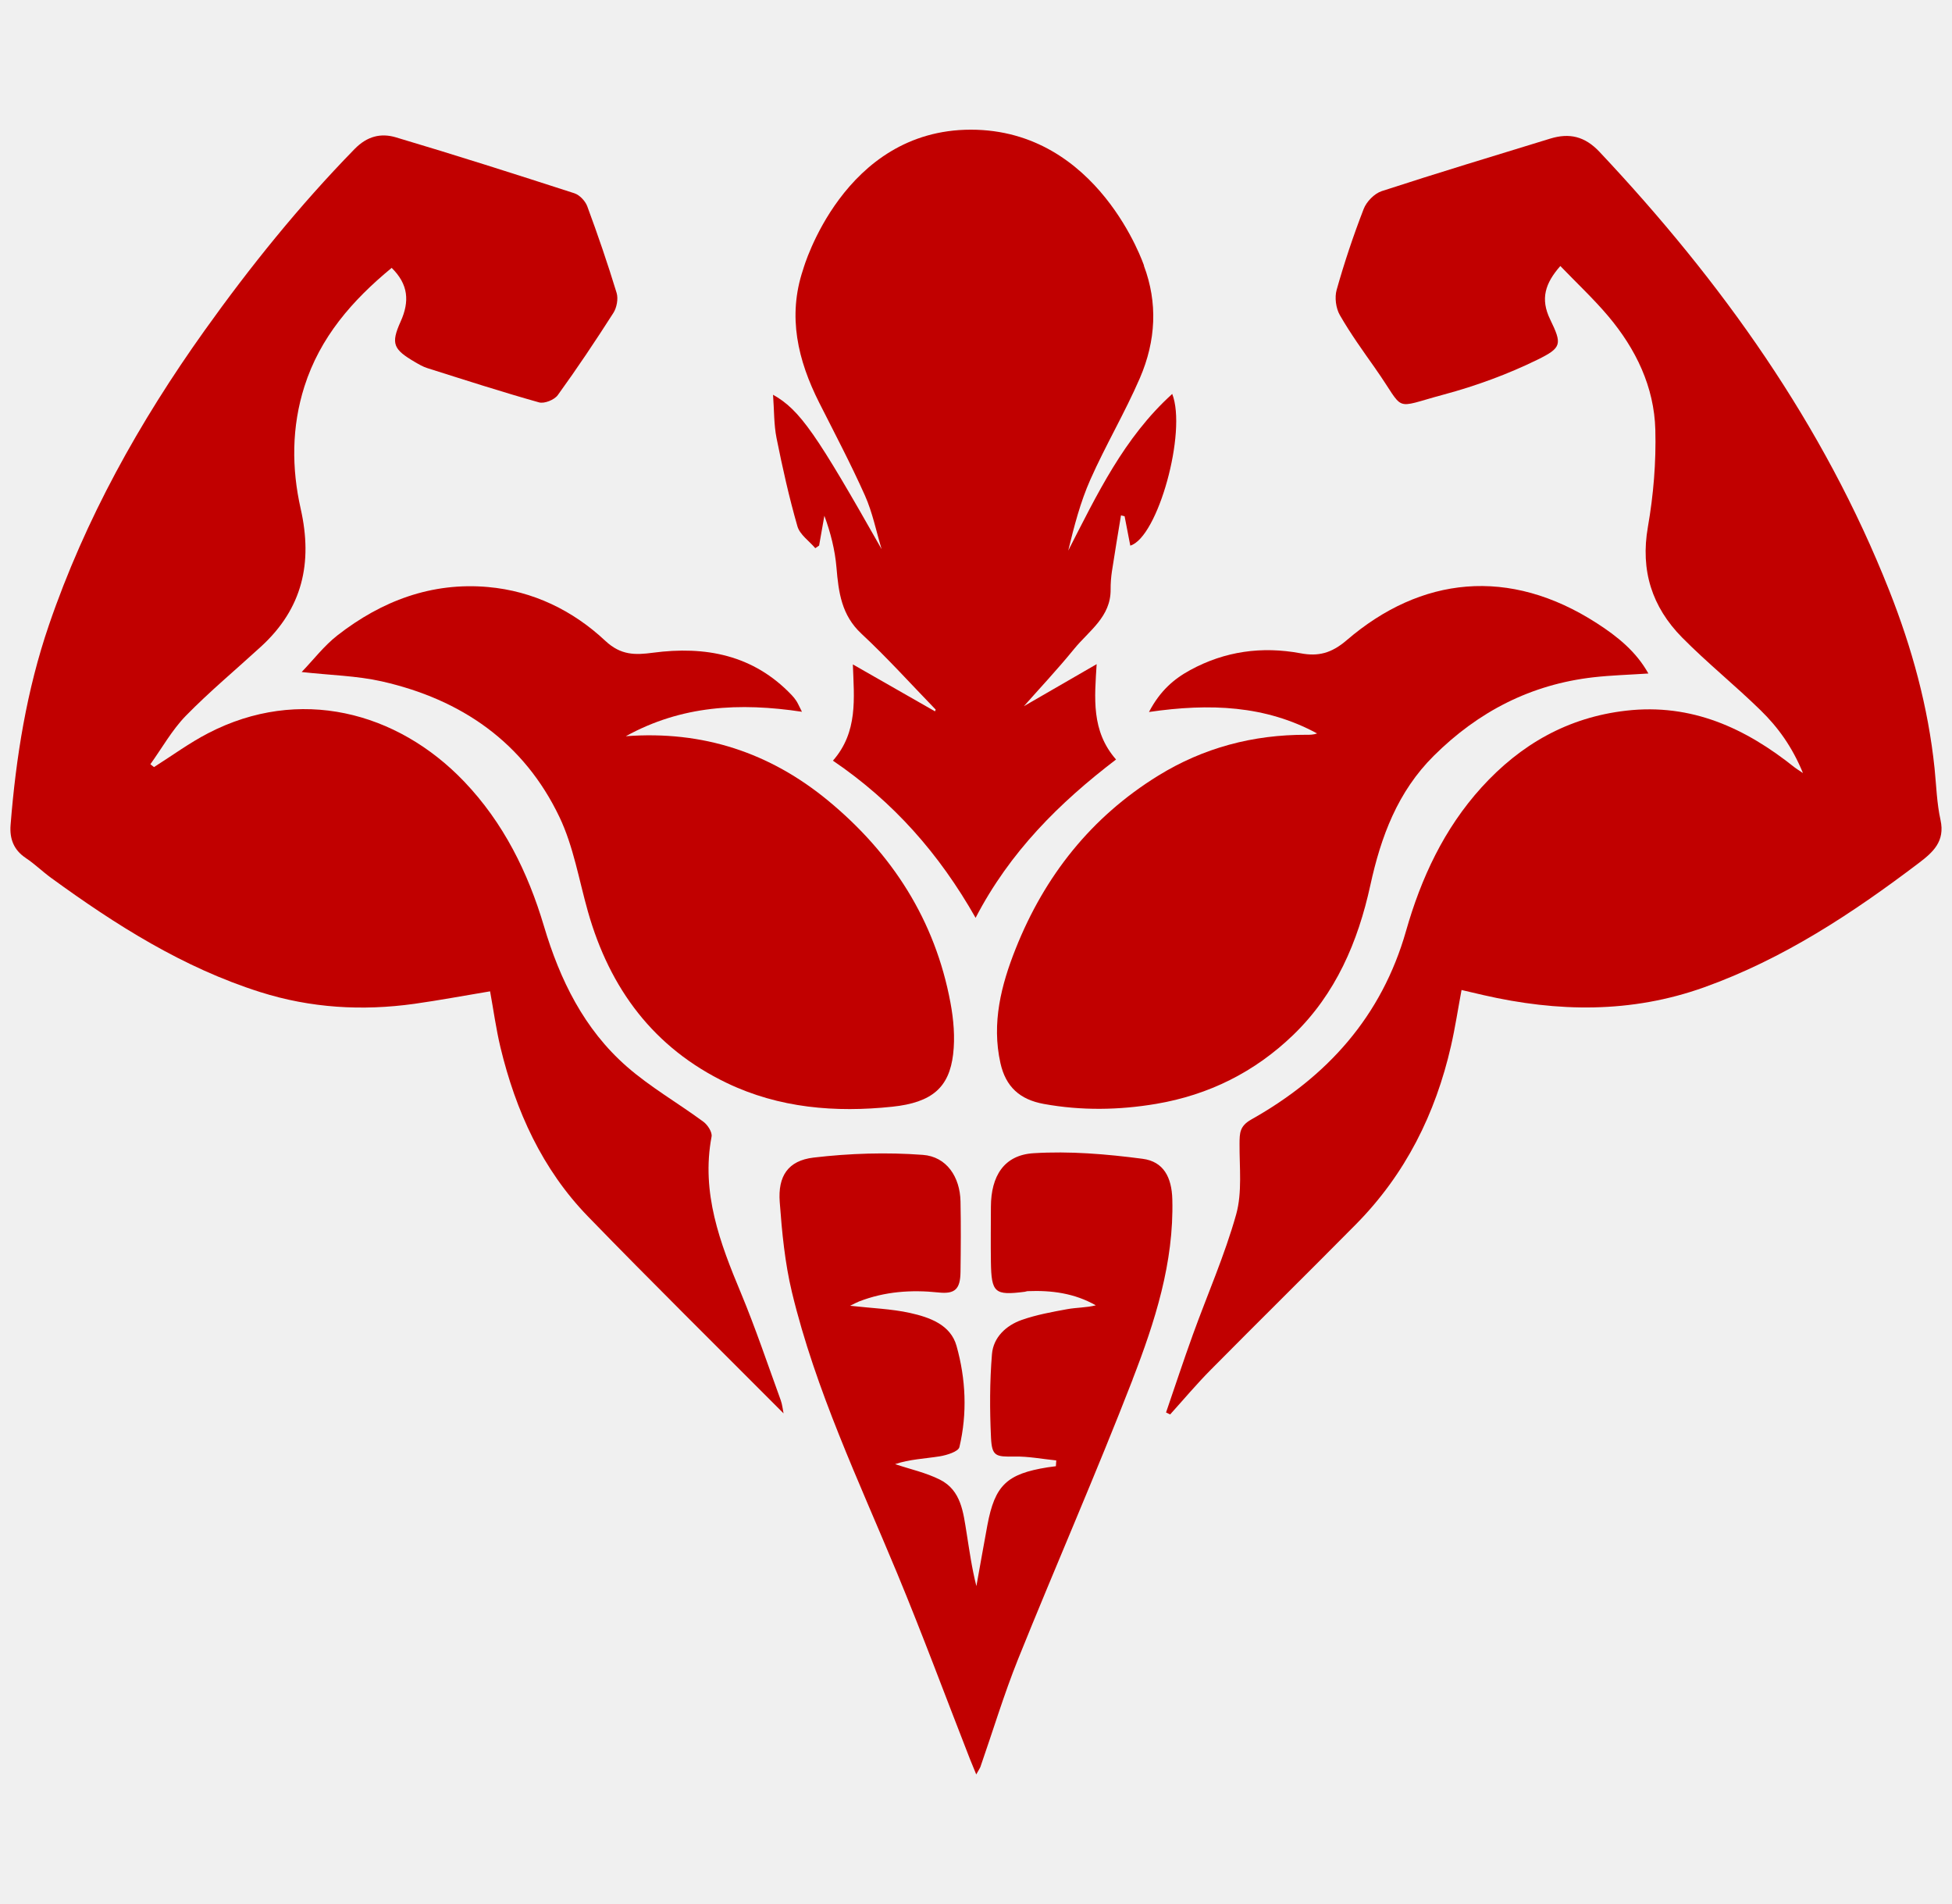
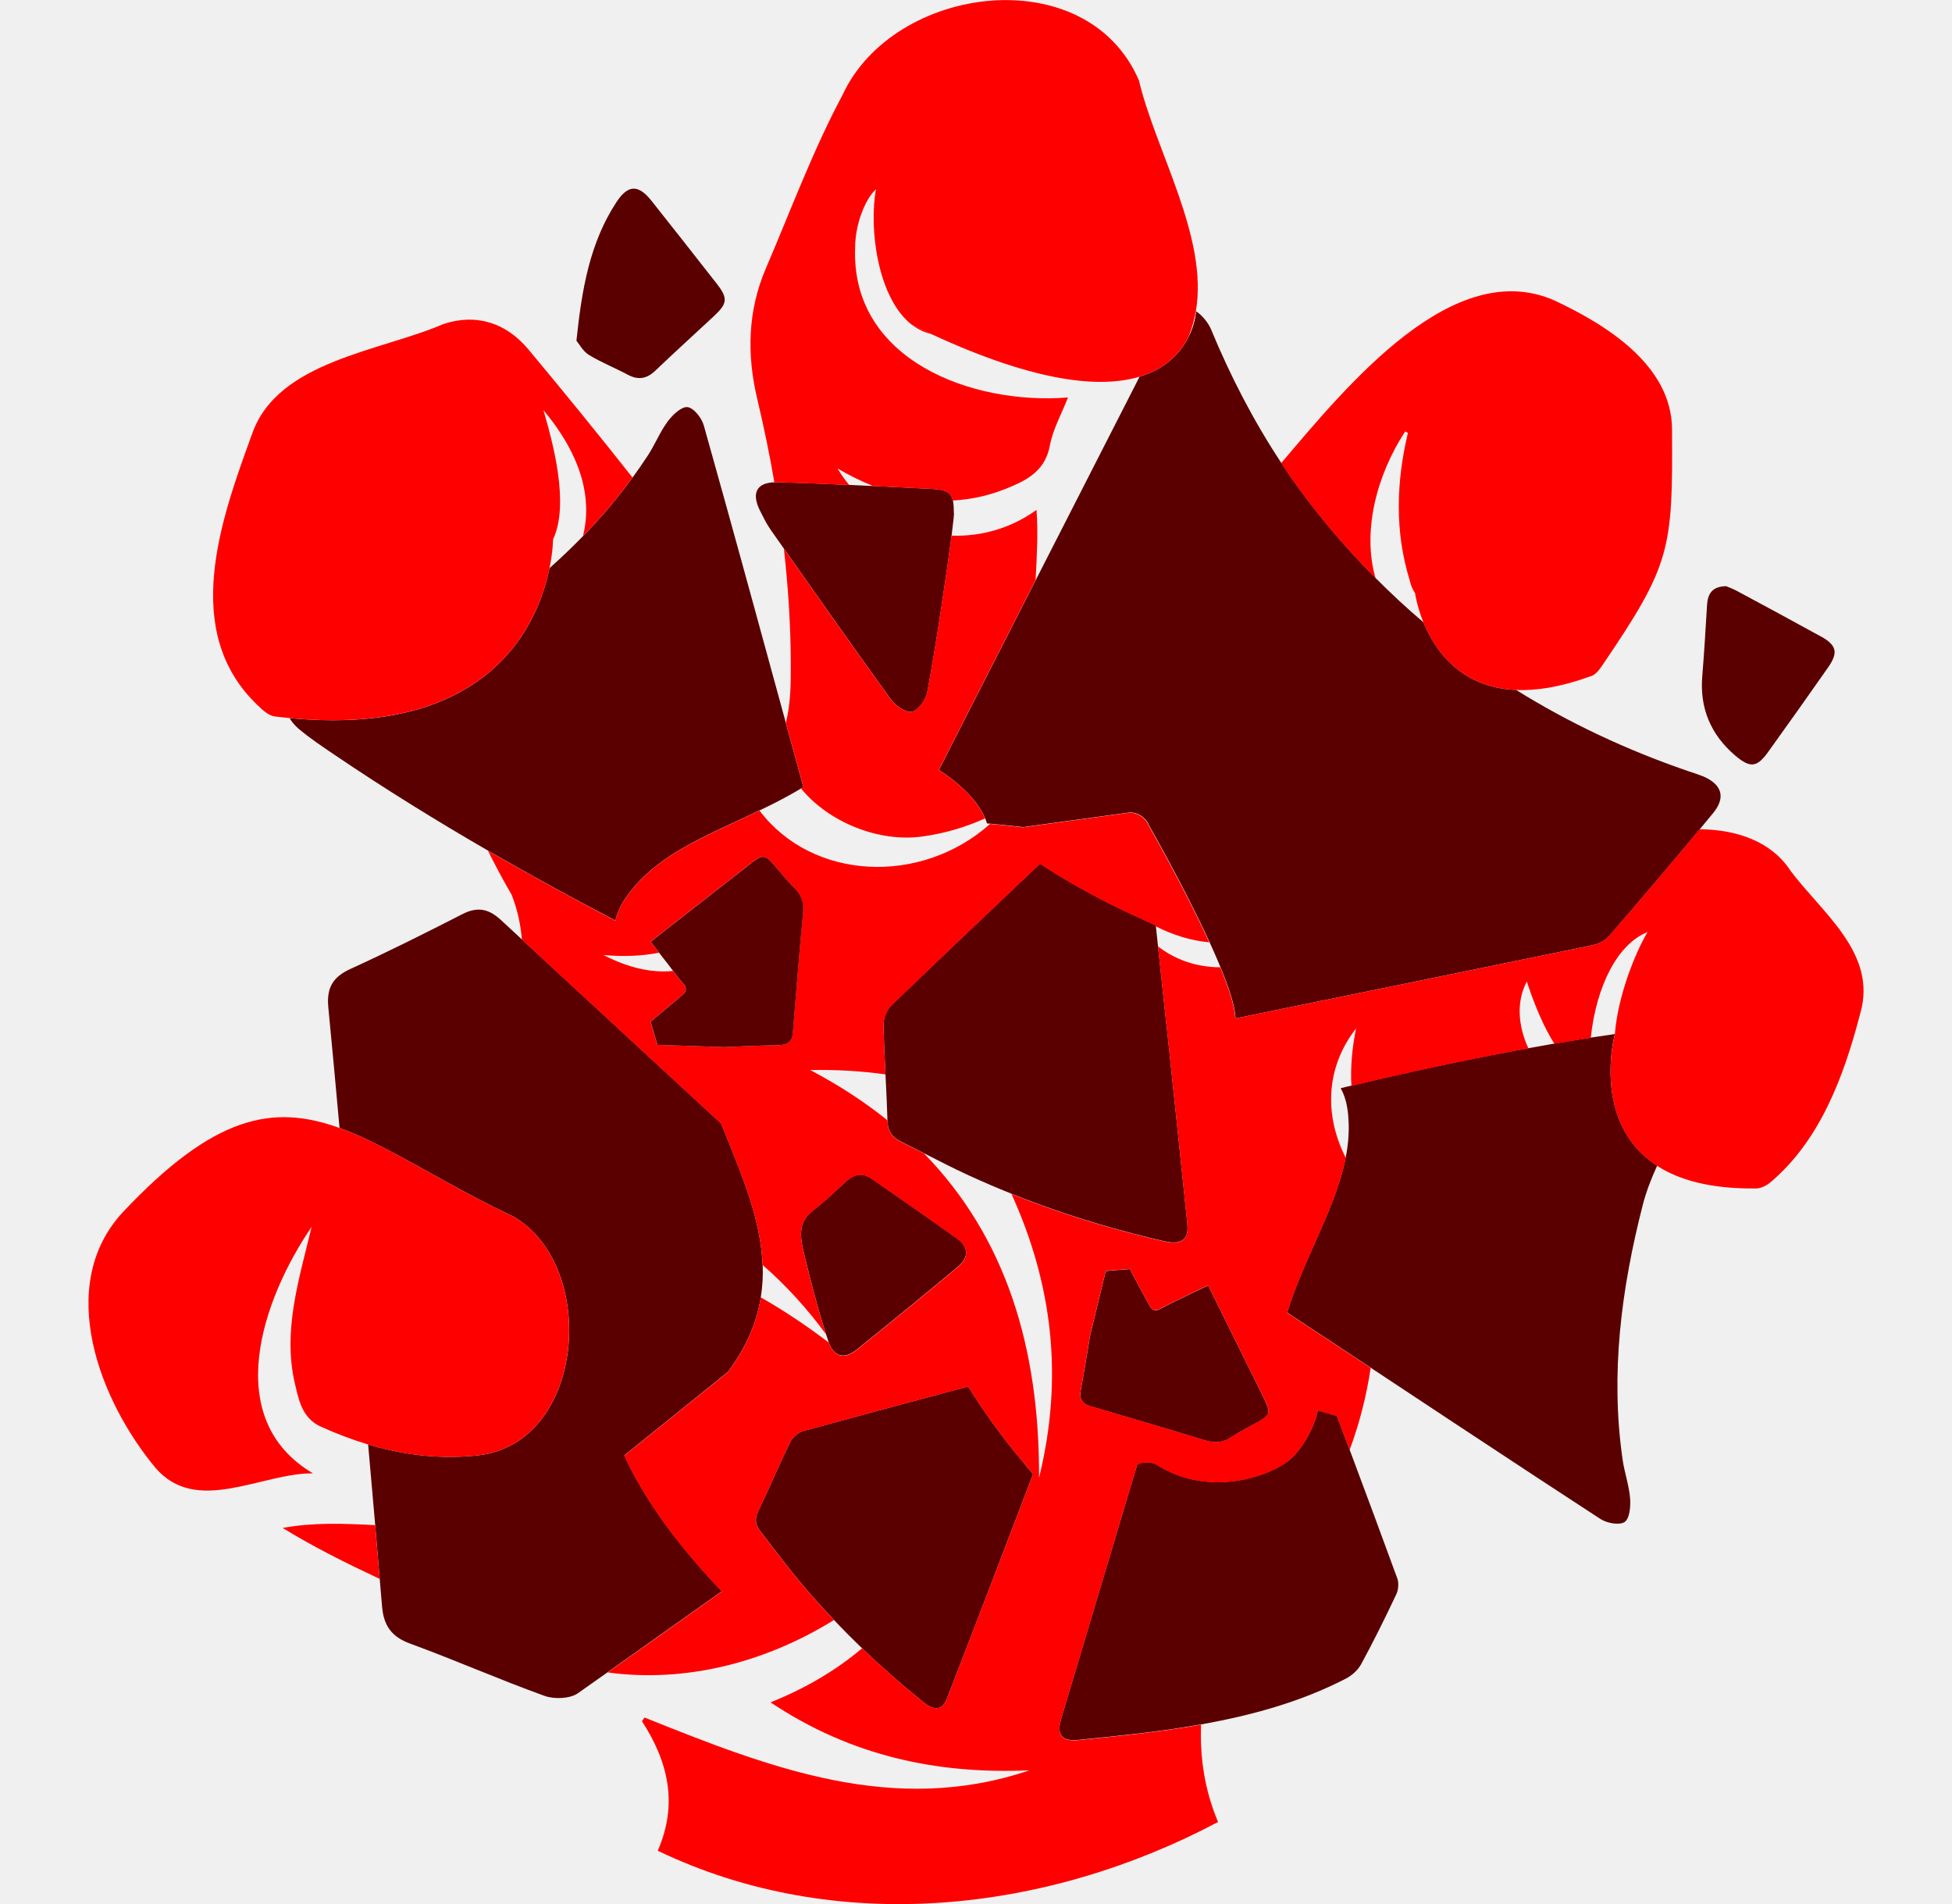
- <svg xmlns="http://www.w3.org/2000/svg" id="Calque_2" data-name="Calque 2" viewBox="0 0 367.35 358.23">
+ <svg xmlns="http://www.w3.org/2000/svg" id="Calque_1" data-name="Calque 1" viewBox="0 0 367.35 358.23">
  <defs>
    <style>
      .cls-1 {
-         fill: #c10000;
+         fill: #fff;
+       }
+ 
+       .cls-2 {
+         fill: none;
+       }
+ 
+       .cls-3 {
+         fill: red;
+       }
+ 
+       .cls-4 {
+         fill: #5a0000;
      }
    </style>
  </defs>
-   <path class="cls-1" d="m4.84,161.43c1.68,1.11,3.13,2.54,4.76,3.73,12.19,8.87,24.84,16.9,39.37,21.5,9.5,3.01,19.19,3.58,29.01,2.21,4.7-.66,9.36-1.54,14.25-2.35.64,3.49,1.12,7.08,1.96,10.58,2.88,11.93,7.84,22.89,16.46,31.78,12.09,12.46,24.46,24.65,36.81,37.05-.16-.77-.24-1.68-.54-2.5-2.45-6.73-4.73-13.53-7.48-20.14-3.95-9.45-7.52-18.87-5.53-29.43.16-.82-.72-2.2-1.52-2.79-4.78-3.53-10-6.51-14.44-10.4-8.03-7.03-12.58-16.3-15.59-26.44-3.01-10.12-7.62-19.44-15-27.17-12.68-13.27-31.11-17.95-48.16-9.12-3.56,1.84-6.82,4.24-10.22,6.39-.23-.18-.45-.36-.68-.54,2.2-3.06,4.07-6.44,6.67-9.11,4.49-4.59,9.46-8.72,14.2-13.07,7.74-7.11,9.72-15.68,7.42-25.87-1.72-7.6-1.73-15.4.7-23.03,2.94-9.23,8.95-16.16,16.42-22.31,3.14,3.09,3.4,6.29,1.69,10.09-1.9,4.21-1.37,5.25,2.71,7.64.74.43,1.5.88,2.31,1.13,6.99,2.21,13.98,4.47,21.03,6.45,1,.28,2.88-.48,3.52-1.37,3.65-5.04,7.11-10.22,10.46-15.46.64-1,.95-2.66.61-3.78-1.67-5.48-3.53-10.91-5.52-16.28-.37-1-1.44-2.14-2.44-2.46-11.16-3.61-22.34-7.18-33.58-10.52-2.8-.83-5.38-.25-7.78,2.21-10.36,10.61-19.63,22.1-28.23,34.15-12.25,17.17-22.45,35.42-29.3,55.46-4.17,12.2-6.19,24.79-7.2,37.58-.2,2.53.57,4.68,2.86,6.19Z" />
-   <path class="cls-1" d="m258.84,69.36c5.81,8.23,2.97,7.53,12.85,4.88,6.04-1.62,12.03-3.81,17.64-6.56,4.63-2.27,4.64-2.94,2.4-7.57-1.89-3.89-.94-6.81,1.91-10.06,3.1,3.22,6.26,6.17,9.02,9.44,5.19,6.16,8.65,13.29,8.86,21.38.16,6.08-.35,12.28-1.4,18.27-1.44,8.22.78,15.06,6.42,20.79,4.72,4.78,9.98,9.01,14.79,13.71,3.25,3.17,5.94,6.85,7.97,11.81-.97-.65-1.29-.84-1.58-1.07-9.26-7.4-19.4-12.07-31.67-10.67-11.01,1.26-19.9,6.36-27.24,14.44-7.05,7.77-11.37,17.06-14.2,26.99-4.59,16.13-14.86,27.47-29.12,35.49-2.22,1.25-2.2,2.58-2.22,4.55-.03,4.45.53,9.13-.63,13.3-2.16,7.7-5.42,15.08-8.15,22.63-1.76,4.86-3.37,9.76-5.05,14.65.26.12.52.25.77.37,2.54-2.81,4.98-5.72,7.65-8.41,9.07-9.17,18.26-18.21,27.33-27.38,9.29-9.4,14.96-20.77,17.88-33.57.79-3.46,1.32-6.98,1.98-10.5,1.66.39,2.87.67,4.07.95,13.99,3.21,27.85,3.46,41.6-1.46,14.91-5.34,27.89-13.92,40.38-23.38,2.68-2.03,4.97-4.08,4.09-8.09-.7-3.16-.79-6.46-1.12-9.71-1.2-11.58-4.27-22.7-8.53-33.47-12.38-31.32-31.58-58.14-54.51-82.52-2.78-2.96-5.69-3.61-9.29-2.51-10.59,3.25-21.19,6.45-31.71,9.88-1.38.45-2.87,1.98-3.4,3.36-1.93,4.98-3.63,10.06-5.08,15.2-.41,1.44-.15,3.47.6,4.77,2,3.49,4.37,6.77,6.69,10.06Z" />
-   <path class="cls-1" d="m216.24,133.96c11.45-1.67,21.9-1.24,31.63,4.04-.7.25-1.36.26-2.03.25-10.01-.03-19.36,2.44-27.87,7.69-12.61,7.78-21.36,18.85-26.81,32.51-2.75,6.89-4.57,14.02-2.89,21.56.99,4.45,3.63,6.88,8.18,7.7,7.06,1.28,14.11,1.17,21.15-.02,9.9-1.68,18.54-5.99,25.76-12.95,8.02-7.73,12.2-17.53,14.53-28.2,1.99-9.12,5.13-17.58,11.95-24.35,8.38-8.32,18.28-13.42,30.04-14.76,3.36-.38,6.75-.47,10.33-.71-2.29-4.12-5.81-6.96-9.68-9.45-16.52-10.67-33.14-8.8-47.11,3.2-2.86,2.45-5.34,3.07-8.64,2.45-7.3-1.36-14.27-.4-20.8,3.16-3.04,1.66-5.64,3.86-7.74,7.86Z" />
-   <path class="cls-1" d="m91.85,110.45c-10.62-.95-20.04,2.62-28.33,9.08-2.53,1.97-4.53,4.61-6.75,6.91,5.45.61,10.37.7,15.07,1.76,14.99,3.38,26.76,11.5,33.46,25.56,2.63,5.52,3.66,11.82,5.35,17.78,4.11,14.49,12.38,25.64,26.14,32.23,9.87,4.73,20.45,5.59,31.13,4.46,7.54-.79,10.71-3.67,11.45-9.86.38-3.17.09-6.53-.5-9.7-2.89-15.54-10.98-28.09-23.04-38.04-10.89-8.97-23.48-13.21-38.06-12.11,10.49-5.78,21.38-6.37,33.15-4.6-.62-1.23-.8-1.66-1.06-2.05-.26-.4-.57-.78-.9-1.12-7.2-7.55-16.22-9.24-26.07-7.94-3.37.45-6.05.5-8.98-2.24-6.12-5.73-13.62-9.37-22.07-10.12Z" />
-   <path class="cls-1" d="m213.14,259.55c4.2-10.84,7.8-21.98,7.48-33.9-.11-4.12-1.63-7.1-5.58-7.62-6.79-.89-13.74-1.48-20.56-1.05-5.54.35-7.98,4.3-8,10.08-.01,3.46-.05,6.92,0,10.38.09,5.81.71,6.33,6.37,5.61.19-.02.37-.12.56-.12,4.47-.18,8.79.38,12.81,2.67-1.8.45-3.62.4-5.37.72-2.89.53-5.82,1.06-8.58,2.03-2.95,1.04-5.33,3.28-5.59,6.43-.43,5.22-.43,10.5-.18,15.74.17,3.49.9,3.59,4.41,3.53,2.62-.05,5.25.47,7.87.73-.02.36-.05.73-.07,1.09-.52.07-1.04.13-1.56.21-7.69,1.23-9.93,3.37-11.34,10.92-.71,3.8-1.37,7.62-2.06,11.43-.86-3.36-1.31-6.67-1.84-9.97-.63-3.88-1.01-8.06-5.04-10.07-2.63-1.32-5.6-1.96-8.42-2.91,2.7-.92,5.58-1.02,8.4-1.47,1.34-.22,3.5-.89,3.7-1.73,1.51-6.35,1.21-12.83-.54-19.05-1.12-4-5.08-5.38-8.76-6.2-3.49-.77-7.13-.88-11.27-1.35.89-.43,1.28-.65,1.69-.81,4.83-1.87,9.81-2.23,14.94-1.69,3.14.34,4.11-.65,4.15-3.87.06-4.43.09-8.85,0-13.28-.1-4.56-2.59-8.41-7.1-8.74-6.81-.51-13.76-.29-20.55.51-4.82.57-6.74,3.5-6.37,8.38.42,5.69.97,11.45,2.3,16.97,4.44,18.4,12.57,35.46,19.79,52.85,4.8,11.57,9.15,23.32,13.71,34.98.33.83.68,1.66,1.18,2.88.45-.82.68-1.12.8-1.46,2.35-6.75,4.42-13.62,7.08-20.25,7.08-17.57,14.7-34.93,21.55-52.59Z" />
-   <path class="cls-1" d="m220.58,74.14c-9.07,8.21-14.13,18.9-19.55,29.46,1.11-4.57,2.28-9.12,4.16-13.35,2.87-6.47,6.51-12.61,9.32-19.1,3.05-7.06,3.38-14.19.76-21.16h.03s-8.56-25.59-32.59-25.59-31.52,26.14-31.52,26.14c-.04.08-.06.16-.08.25-2.92,8.75-.97,16.97,3.04,24.94,2.93,5.8,5.97,11.56,8.62,17.49,1.43,3.2,2.12,6.72,3.14,10.1-12.24-21.6-15.32-26.18-20.43-29.05.22,2.94.15,5.61.66,8.16,1.12,5.58,2.36,11.14,3.93,16.6.45,1.56,2.2,2.75,3.36,4.11.24-.16.48-.32.72-.49.33-1.87.66-3.74.99-5.61,1.16,3.14,2,6.43,2.28,9.76.39,4.64.94,8.94,4.69,12.43,4.87,4.53,9.34,9.5,13.98,14.28l-.13.33c-5.09-2.91-10.18-5.82-15.46-8.83.23,6.39.99,12.71-3.75,18.11,11.38,7.73,19.99,17.49,26.85,29.57,6.46-12.43,15.73-21.62,26.43-29.79-4.72-5.38-4.03-11.64-3.65-17.94-4.99,2.88-9.84,5.69-13.69,7.91,2.76-3.13,6.25-6.84,9.46-10.78,2.77-3.4,6.91-6.02,6.86-11.18-.01-1.15.08-2.31.25-3.44.53-3.51,1.13-7,1.7-10.5.23.05.45.11.68.16.35,1.84.71,3.68,1.07,5.53,5.19-1.55,10.69-21.42,7.89-28.55Z" />
+   <path class="cls-2" d="m266.3,111.57c-.46-.67-.81-1.46-1.01-2.41-2.83-9.16-2.53-18.49-.33-27.73-.17-.09-.35-.17-.52-.26-5.53,8.48-8.05,18.99-5.59,27.55,2.91,2.93,5.92,5.71,9.02,8.35-1.26-3.08-1.57-5.51-1.57-5.51Z" />
+   <path class="cls-2" d="m227.57,177.26c-3.45-.33-6.79-1.35-10.05-3.01l.38,3.54.03.26c3,2.3,6.57,3.72,10.9,3.92.28.01.54.01.81.01-.4-.98-.83-1.98-1.29-3.01-.25-.56-.51-1.14-.77-1.71Z" />
+   <path class="cls-2" d="m143.17,244.05c4.41,2.51,8.66,5.37,12.8,8.5,0-.02-.02-.04-.02-.06-.16-.46-.33-.97-.5-1.49-3.47-4.75-7.48-9.16-11.93-13.05.08,2.02-.02,4.05-.35,6.1Z" />
+   <path class="cls-2" d="m303.9,194.56c.55-7.08,3.7-15.09,6.15-19.23-5.59,2.21-9.64,10.07-10.68,19.91,1.51-.23,3.02-.45,4.53-.67,0,0,0,0,0,0Z" />
+   <path class="cls-2" d="m253.8,210.94c-.04-.83-.12-1.67-.25-2.51-.23-1.39-.65-2.61-1.23-3.69.67-.16,1.35-.32,2.02-.48-.21-3.35.1-6.96.86-10.79-5.62,7.16-6.05,16.11-2.03,24.12.03.06.07.12.1.18.44-2.27.66-4.54.54-6.83Z" />
+   <path class="cls-2" d="m287.33,184.63c-1.92,3.68-1.73,8.13.3,12.6,1.63-.29,3.26-.59,4.9-.87-1.83-2.86-3.57-6.78-5.2-11.73Z" />
+   <path class="cls-2" d="m175.29,62.85c-1.37-.3-2.58-.91-3.67-1.75-.01,0-.03-.01-.04-.02h0c-6.43-5-8.1-18.21-6.72-25.51-2.1,1.93-3.92,6.73-3.93,10.93-.87,21.25,22.08,29.73,40.06,28.26-1.24,3.16-2.84,6-3.41,9.03-.8,4.31-3.66,6.2-7.17,7.69-3.73,1.64-7.43,2.48-11.09,2.67.14.6.18,1.35.18,2.31.08.01-.09,1.67-.43,4.31,5.5.2,11.13-1.33,16-4.84.31,4.18.08,8.66-.17,13.19,6.51-12.76,13.03-25.52,19.54-38.27-7.16,2.15-19.13,1.26-39.14-8.01Z" />
+   <path class="cls-2" d="m124.03,179.26c-3.23.64-6.72.77-10.45.44,4.31,2.2,8.69,3.42,13.09,3-.82-1.07-1.57-2.08-2.04-2.64l-.6-.79Z" />
+   <path class="cls-2" d="m157.62,88.14c.65,1.1,1.39,2.14,2.18,3.1,1.5.07,3.01.13,4.51.2-2.26-.91-4.49-2.02-6.69-3.3Z" />
+   <path class="cls-2" d="m109.73,100.86c1.71-6.95-.13-14.91-7.46-23.7,1.74,5.99,4.97,17.65,1.82,24.34h0s0,2.16-.66,5.38c2.17-1.93,4.28-3.94,6.3-6.02Z" />
+   <path class="cls-2" d="m173.92,217.01c15.32,15.72,21.73,36.39,21.63,61.01,4.65-18.86,2.54-36.41-5.19-53.41-2.69-1.08-5.35-2.22-8-3.43-2.85-1.31-5.65-2.74-8.44-4.17Z" />
+   <path class="cls-2" d="m152.49,201.3c5.4,2.85,10.23,6,14.53,9.45-.08-2.88-.23-5.76-.37-8.64-4.51-.63-9.22-.91-14.16-.82Z" />
+   <path class="cls-2" d="m185.38,153.99c-3.85,1.71-7.75,2.86-11.9,3.41-7.99,1.1-17.45-2.59-22.74-9.05-1.77,1.07-3.6,2.06-5.47,2.99-.77.39-1.55.76-2.33,1.13,9.92,13.15,30.35,14.15,43.39,2.52-.2-.02-.41-.04-.62-.05-.1-.32-.21-.63-.34-.94Z" />
+   <path class="cls-4" d="m262.95,296.96c-2.95-8.08-5.94-16.14-8.96-24.2-.64-1.71-1.27-3.42-1.92-5.13-.04-.1-.08-.2-.11-.3-.12-.31-.23-.63-.35-.94l-3.61-1.03c-.19.87-.44,1.66-.71,2.37-.15.4-.31.77-.47,1.12-1.1,2.35-2.76,4.86-4.67,6.22-4.21,3-13.68,5.85-22.28,1.71-.44-.21-.88-.44-1.32-.69-.13-.08-.26-.15-.4-.23-.22-.13-.63-.5-1.47-.66-.9-.16-1.81-.05-2.64.28-.33,1.1-.66,2.19-.99,3.29-.06.22-.13.44-.2.65-4.1,13.72-8.2,27.43-12.31,41.15-.18.59-.35,1.18-.53,1.77-.11.37-.22.74-.33,1.11-.88,2.93.11,4.24,3.3,3.91,6.47-.66,12.95-1.29,19.38-2.3,1.23-.19,2.45-.4,3.67-.61,9.43-1.68,18.65-4.18,27.26-8.62,1.14-.59,2.29-1.63,2.89-2.75,2.34-4.31,4.51-8.7,6.6-13.13.4-.86.49-2.14.17-3.02Z" />
+   <path class="cls-4" d="m179.5,96.47c0-.96-.04-1.72-.18-2.31-.38-1.67-1.49-2.07-4.28-2.19-3.46-.15-6.91-.37-10.37-.51-.12,0-.24-.01-.36-.02-1.5-.06-3.01-.13-4.51-.2-4.48-.2-8.96-.39-13.44-.5-.22,0-.42,0-.62,0-3.43.12-4.37,2.11-2.66,5.46.6,1.18,1.18,2.38,1.94,3.46.84,1.19,1.68,2.39,2.52,3.58,6.65,9.46,13.3,18.92,20.07,28.29.88,1.22,2.86,2.63,4.01,2.39,1.2-.25,2.62-2.27,2.89-3.71,1.54-8.15,3.65-22.33,4.57-29.43.34-2.63.51-4.29.43-4.31Z" />
+   <path class="cls-4" d="m180.12,233.03c-5.28-3.8-10.65-7.47-15.97-11.2-1.79-1.25-3.38-.99-4.94.45-1.94,1.79-3.86,3.63-5.94,5.24-2.24,1.74-2.89,3.49-2.33,6.62.13.89,2.49,10.68,4.5,16.86.17.52.34,1.03.5,1.49,0,.02.02.04.02.06,1,2.76,2.96,3.22,5.21,1.42,6.42-5.15,12.79-10.36,19.1-15.64,2.1-1.75,2.04-3.74-.16-5.31Z" />
+   <path class="cls-4" d="m134.69,53.13c-4.01-5.12-8.03-10.24-12.07-15.33-2.49-3.14-4.43-3.08-6.61.23-5,7.63-6.51,16.31-7.53,26.07.51.61,1.21,1.98,2.34,2.67,2.33,1.43,4.91,2.44,7.32,3.73,2,1.07,3.6.77,5.22-.79,3.6-3.44,7.29-6.78,10.94-10.18,2.68-2.5,2.74-3.41.4-6.41Z" />
+   <path class="cls-4" d="m342.61,119.72c-5.25-2.9-10.54-5.74-15.82-8.58-.7-.38-1.47-.64-1.95-.85-2.65.05-3.46,1.45-3.59,3.56-.27,4.47-.53,8.94-.9,13.4q-.73,8.96,6.16,14.87c2.83,2.41,4.1,2.33,6.21-.6,3.81-5.29,7.57-10.6,11.31-15.94,1.96-2.8,1.63-4.19-1.41-5.87Z" />
+   <path class="cls-4" d="m320.27,145.99c-.88-.36-1.8-.64-2.71-.95-11.52-3.96-22.27-9.02-32.23-15.22-5.34-.23-9.2-2.16-11.99-4.69-1.13-1.03-2.09-2.15-2.89-3.29-1.13-1.61-1.96-3.26-2.57-4.75-3.11-2.64-6.11-5.42-9.02-8.35-3.7-3.72-7.24-7.67-10.61-11.87-2.53-3.15-4.9-6.4-7.1-9.74-5.23-7.91-9.59-16.33-13.25-25.18-.49-1.19-1.7-2.68-2.82-3.39,0,0-.1,2.22-1.41,4.85-.69,1.38-1.72,2.88-3.23,4.22-1.48,1.31-3.42,2.47-5.98,3.24-6.51,12.76-13.03,25.52-19.54,38.27-4.92,9.65-9.85,19.29-14.77,28.94h0s0,0,0,0c-.86,1.68-1.72,3.36-2.57,5.04-.24.47-.48.95-.73,1.42-.07.1-.13.22-.17.33,0,0,6.57,3.92,8.73,9.12.13.31.24.63.34.94.21.02.41.04.62.05,3.31.3,6.14.64,6.14.64l7.2-.99,12.62-1.73c1.6-.22,3.34.87,3.95,2.48,0,0,6.56,11.46,11.34,21.87.26.57.52,1.14.77,1.71.46,1.03.89,2.03,1.29,3.01.26.63.51,1.26.75,1.87,1.24,3.21,2.04,5.98,2.08,7.77,2.9-.59,5.8-1.19,8.7-1.78.38-.08.77-.16,1.15-.24,19.12-3.91,38.24-7.81,57.35-11.76,1.13-.23,2.4-.87,3.14-1.73,5.74-6.66,11.45-13.33,17.05-20.1.83-1.01,1.67-2.01,2.5-3.02,2.49-3.05,1.59-5.48-2.09-7Z" />
+   <path class="cls-4" d="m147.9,136.03c-.15-.53-.29-1.07-.44-1.6-3.73-13.61-7.44-27.23-11.22-40.82-1.26-4.53-2.52-9.06-3.8-13.59-.39-1.39-1.9-3.29-3.06-3.42-1.15-.13-2.8,1.47-3.72,2.69-1.46,1.97-2.38,4.33-3.73,6.39-.93,1.43-1.9,2.82-2.9,4.19-2.86,3.92-5.98,7.57-9.31,11-2.03,2.09-4.13,4.09-6.3,6.02-.44,2.14-1.17,4.75-2.38,7.52-.77,1.76-1.74,3.58-2.95,5.38-4.03,5.98-10.76,11.75-22.03,14.33-3.24.74-6.86,1.22-10.89,1.36-3.27.11-6.82,0-10.67-.36.42.72,1.05,1.45,1.62,1.93,2.2,1.87,4.64,3.48,7.04,5.11,9.36,6.32,18.93,12.25,28.67,17.88,5.78,3.34,11.62,6.58,17.5,9.73h0s0,0,0,0c2.16,1.15,4.32,2.3,6.48,3.43.27-1.2.76-2.39,1.5-3.59.45-.72.94-1.4,1.46-2.05,4.78-6.07,12.22-9.53,20.06-13.15,1.37-.63,2.73-1.27,4.1-1.93.78-.37,1.56-.74,2.33-1.13,1.86-.93,3.69-1.92,5.47-2.99.15-.09.31-.18.46-.28-1.1-4.02-2.21-8.03-3.31-12.05Z" />
+   <path class="cls-4" d="m311.86,219.32c-2.12-1.37-3.76-2.98-5-4.72-3.07-4.29-3.8-9.34-3.77-13.3.03-3.82.78-6.62.81-6.74-1.51.22-3.02.44-4.53.67-2.29.36-4.57.73-6.84,1.12-1.64.28-3.27.57-4.9.87-9.45,1.71-18.84,3.67-28.18,5.83h0s0,0,0,0c-1.71.4-3.41.8-5.12,1.21-.67.16-1.35.32-2.02.48.59,1.08,1.01,2.3,1.23,3.69.14.84.21,1.67.25,2.51.12,2.29-.09,4.56-.54,6.83-1.05,5.37-3.42,10.73-5.89,16.28-.96,2.16-1.93,4.33-2.83,6.54-.85,2.09-1.65,4.21-2.31,6.36,3.94,2.6,7.88,5.2,11.82,7.8,1.3.86,2.6,1.72,3.9,2.58,10.47,6.93,20.94,13.86,31.44,20.75,3.93,2.58,7.87,5.16,11.81,7.72,1.21.79,3.59,1.23,4.56.56.95-.66,1.14-2.95,1.02-4.47-.2-2.44-1.06-4.83-1.41-7.27-2.34-16.23-.23-32.16,3.78-47.85.65-2.54,1.61-5.02,2.72-7.44Z" />
+   <path class="cls-4" d="m223.46,230.38c-1.28-12.42-2.59-24.84-3.9-37.26-.02-.16-.04-.31-.07-.46h0s-1.56-14.62-1.56-14.62l-.03-.26-.38-3.54v-.13s-1.56-.72-1.56-.72l-1.47-.68c-.77-.34-1.55-.71-2.35-1.08-.07-.03-.13-.06-.2-.09-3.74-1.77-7.7-3.85-11.65-6.2-1.53-.91-3.06-1.86-4.57-2.85-1.28,1.22-2.57,2.44-3.85,3.65-8.06,7.64-16.1,15.29-24.11,22.98-.88.85-1.52,2.43-1.49,3.66.06,3.11.21,6.22.37,9.32.14,2.88.29,5.76.37,8.64,0,.03,0,.05,0,.08.05,1.96.85,3.14,2.51,3.96,1.47.73,2.93,1.47,4.39,2.22,2.8,1.43,5.59,2.86,8.44,4.17,2.64,1.21,5.31,2.35,8,3.43,7.18,2.88,14.52,5.29,22,7.27,2.29.61,4.6,1.17,6.92,1.7.8.18,1.48.24,2.05.18,1.63-.17,2.35-1.3,2.13-3.39Z" />
+   <path class="cls-4" d="m192.64,275.21c-.49-.58-.99-1.18-1.49-1.79-2.18-2.67-4.41-5.65-6.53-8.81-.82-1.23-1.63-2.48-2.41-3.75-1.42.38-2.84.76-4.26,1.14-8.91,2.39-17.82,4.79-26.72,7.22-.98.27-2.04,1.16-2.48,2.04-2.13,4.32-3.99,8.77-6.08,13.11-.68,1.42-.51,2.55.44,3.77,2.46,3.13,4.81,6.34,7.36,9.4,2.08,2.49,4.24,4.9,6.47,7.25,1.72,1.82,3.49,3.6,5.3,5.34,3.7,3.56,7.57,6.95,11.61,10.19,2.06,1.65,3.53,1.41,4.35-.7,3.61-9.31,7.18-18.64,10.76-27.97.05-.12.08-.24.12-.35h0s4.28-11.18,4.28-11.18l1.05-2.76-1.77-2.13Z" />
+   <path class="cls-1" d="m171.62,61.11s-.02-.02-.04-.03h0s.03.02.04.03Z" />
+   <path class="cls-1" d="m225.06,58.55c-.28,1.65-.74,3.27-1.41,4.85,1.31-2.63,1.41-4.85,1.41-4.85Z" />
+   <polygon class="cls-1" points="299.77 127.07 299.77 127.07 299.77 127.08 299.77 127.07" />
+   <polygon class="cls-1" points="303.9 194.57 303.9 194.56 303.9 194.57 303.9 194.57" />
+   <path class="cls-2" d="m124.03,179.26c-3.23.64-6.72.77-10.45.44,4.31,2.2,8.69,3.42,13.09,3-.82-1.07-1.57-2.08-2.04-2.64l-.6-.79Z" />
+   <path class="cls-3" d="m299.77,127.08c-.25.1-.5.18-.75.27.26-.05.51-.14.75-.27Z" />
+   <path class="cls-4" d="m143.51,237.95c-.14-3.42-.79-6.8-1.73-10.16-1.39-4.95-3.42-9.84-5.37-14.68-.23-.58-.46-1.15-.69-1.72-12.51-11.54-25.01-23.08-37.5-34.63-1.32-1.22-2.64-2.44-3.95-3.66-2.32-2.14-4.43-2.55-7.26-1.1-6.96,3.56-13.96,7.07-21.07,10.31-3.35,1.53-4.51,3.6-4.15,7.26.73,7.55,1.43,15.1,2.11,22.66,2.68.97,5.43,2.25,8.31,3.73,0,0,0,0,0,0,7.02,3.6,14.85,8.42,24.59,13.04,15.86,9.43,13.31,42.58-6.84,44.83-4.27.47-8.44.35-12.52-.24,0,0,0,0,0,0-2.76-.4-5.47-1.01-8.16-1.81.45,5.06.89,10.11,1.33,15.17.29,3.37.57,6.74.85,10.11.14,1.7.29,3.4.43,5.1.3,3.7,1.76,5.8,5.33,7.1,8.48,3.11,16.76,6.76,25.26,9.82,1.84.66,4.77.56,6.28-.5,1.87-1.32,3.74-2.64,5.61-3.96,5.72-4.04,11.43-8.09,17.13-12.14,0,0,0,0,0,0l4.35-3.09c-1.87-1.95-3.67-3.94-5.39-5.95-5.37-6.31-9.9-12.92-12.97-19.6l19.5-15.72c3.57-4.77,5.46-9.45,6.19-14.07.33-2.05.43-4.08.35-6.1Z" />
+   <path class="cls-3" d="m53.19,287.49c5.82,3.57,11.99,6.64,18.26,9.58-.28-3.37-.56-6.74-.85-10.11-5.83-.31-11.66-.54-17.41.53Z" />
+   <path class="cls-3" d="m258.85,108.73c-2.46-8.56.06-19.08,5.59-27.55.17.09.35.17.52.26-2.2,9.24-2.5,18.57.33,27.73.2.95.55,1.75,1.01,2.41,0,0,.32,2.42,1.57,5.51.61,1.5,1.44,3.15,2.57,4.75.8,1.15,1.76,2.27,2.89,3.29,2.79,2.53,6.66,4.46,11.99,4.69,3.78.16,8.3-.53,13.69-2.47.25-.09.5-.18.75-.27,0,0,0,0,0,0,.66-.37,1.24-1.06,1.81-1.93,12.92-19.03,13.24-21.75,13.09-44.55-.17-11.92-12.34-19.47-22.05-24.03-19.04-8.5-38.86,15.67-51.5,30.56,2.21,3.34,4.57,6.59,7.1,9.74,3.37,4.19,6.91,8.14,10.61,11.87Z" />
+   <path class="cls-4" d="m238.06,263.5c-3-6.08-6.01-12.16-9.01-18.24-.06-.11-.11-.23-.17-.34-.17-.35-.34-.69-.51-1.04-.33-.67-.66-1.35-1-2.02l-.95.45-2.32,1.09c-1.18.64-4.06,1.91-5.98,2.98-.57.32-1.28.13-1.6-.43-.33-.58-.69-1.22-.87-1.52-.18-.31-1.31-2.42-3.03-5.65-1.55.15-3.07.21-4.53.39-.95,3.91-1.93,7.93-2.95,12.16-.42,2.51-1.03,6.37-1.74,10.22-.3,1.61.16,2.55,1.77,3.03,7.21,2.11,14.42,4.22,21.6,6.43,1.83.56,3.39.48,5.01-.62,1.61-1.1,3.39-1.95,5.09-2.91,2.13-1.21,2.28-1.73,1.19-3.95Z" />
+   <path class="cls-3" d="m336.9,163.73c-3.64-5.44-10.01-7.63-17.05-7.71-5.6,6.77-11.32,13.45-17.05,20.1-.74.85-2.01,1.49-3.14,1.73-19.11,3.95-38.23,7.86-57.35,11.76-.38.08-.77.16-1.15.24-2.9.59-5.8,1.19-8.7,1.78-.04-1.8-.84-4.56-2.08-7.77-.23-.61-.49-1.23-.75-1.87-.27,0-.54,0-.81-.01-4.33-.2-7.9-1.62-10.9-3.92l1.56,14.62h0c.03.15.05.3.07.46,1.31,12.42,2.63,24.83,3.9,37.26.21,2.09-.5,3.22-2.13,3.39-.57.06-1.25,0-2.05-.18-2.32-.53-4.62-1.09-6.92-1.7-7.48-1.98-14.82-4.39-22-7.27,7.72,17,9.83,34.54,5.19,53.41.1-24.62-6.31-45.29-21.63-61.01-1.46-.75-2.92-1.49-4.39-2.22-1.66-.82-2.46-2-2.51-3.96,0-.03,0-.05,0-.08-4.3-3.45-9.13-6.61-14.53-9.45,4.94-.1,9.65.19,14.16.82-.16-3.11-.31-6.21-.37-9.32-.02-1.23.61-2.81,1.49-3.66,8.01-7.69,16.05-15.34,24.11-22.98,1.28-1.22,2.56-2.44,3.85-3.65,1.51.99,3.04,1.94,4.57,2.85,3.95,2.35,7.9,4.43,11.65,6.2.07.03.13.06.2.09.79.37,1.58.74,2.35,1.08l1.47.68,1.55.72v.13c3.27,1.66,6.62,2.69,10.06,3.01-4.78-10.41-11.34-21.87-11.34-21.87-.61-1.6-2.35-2.7-3.95-2.48l-12.62,1.73-7.2.99s-2.83-.35-6.14-.64c-13.04,11.63-33.47,10.63-43.39-2.52-1.37.65-2.74,1.29-4.1,1.93-7.84,3.62-15.29,7.08-20.06,13.15-.52.66-1.01,1.33-1.46,2.05-.75,1.19-1.23,2.39-1.5,3.59-2.17-1.13-4.33-2.28-6.48-3.43h0s0,0,0,0c-5.88-3.15-11.72-6.39-17.5-9.73,1.42,2.81,2.87,5.59,4.46,8.28,1.09,2.8,1.7,5.62,1.93,8.45,12.49,11.55,25,23.1,37.5,34.63.23.57.46,1.14.69,1.72,1.95,4.85,3.98,9.74,5.37,14.68.95,3.36,1.6,6.74,1.73,10.16,4.45,3.89,8.46,8.3,11.93,13.05-2.01-6.18-4.37-15.97-4.5-16.86-.57-3.13.09-4.89,2.33-6.62,2.08-1.61,4-3.45,5.94-5.24,1.56-1.44,3.15-1.7,4.94-.45,5.32,3.73,10.7,7.4,15.97,11.2,2.19,1.58,2.25,3.56.16,5.31-6.32,5.28-12.68,10.49-19.1,15.64-2.24,1.8-4.2,1.34-5.21-1.42-4.14-3.13-8.39-6-12.8-8.5-.73,4.62-2.62,9.3-6.19,14.07l-19.5,15.72c3.07,6.68,7.59,13.29,12.97,19.6,1.72,2.02,3.52,4,5.39,5.95l-4.35,3.09s0,0,0,0c-5.7,4.06-11.42,8.11-17.13,12.14,14.76,2.01,29.79-1.93,42.58-9.86-2.23-2.35-4.39-4.76-6.47-7.25-2.55-3.06-4.9-6.27-7.36-9.4-.95-1.21-1.13-2.35-.44-3.77,2.09-4.34,3.95-8.78,6.08-13.11.43-.88,1.5-1.77,2.48-2.04,8.9-2.44,17.81-4.84,26.72-7.22,1.42-.38,2.84-.76,4.26-1.14.78,1.27,1.59,2.53,2.41,3.75,2.12,3.16,4.35,6.14,6.53,8.81.5.61,1,1.21,1.49,1.79l1.77,2.13-1.05,2.76-4.28,11.18h0c-.04.12-.07.23-.12.35-3.58,9.32-7.16,18.65-10.76,27.97-.82,2.11-2.28,2.35-4.35.7-4.04-3.24-7.91-6.63-11.61-10.19-4.87,4.12-10.6,7.51-17.23,10.17,15.15,10.11,31.37,13.55,48.72,12.79-25.59,8.65-48.87-.49-72.44-9.94-.16.23-.32.46-.48.7,4.96,7.62,6.82,15.61,2.97,24.37,33.65,16.14,73.13,11.72,105.45-5.41-2.52-5.98-3.43-12.03-3.2-18.31-1.22.22-2.44.42-3.67.61-6.42,1-12.91,1.64-19.38,2.3-3.19.32-4.18-.98-3.3-3.91.11-.37.22-.74.33-1.11.18-.59.35-1.18.53-1.77,4.11-13.71,8.22-27.43,12.31-41.15.07-.22.13-.44.2-.65.33-1.1.66-2.19.99-3.29.83-.33,1.74-.45,2.64-.28.84.15,1.25.53,1.47.66.13.08.26.15.4.23.44.25.88.48,1.32.69,8.6,4.13,18.08,1.29,22.28-1.71,1.91-1.36,3.57-3.87,4.67-6.22.16-.35.32-.72.47-1.12.27-.71.52-1.5.71-2.37l3.61,1.03c.12.31.23.63.35.94.04.1.08.2.11.3.64,1.71,1.28,3.42,1.92,5.13,1.81-4.88,3.15-10.04,3.96-15.43-1.3-.86-2.6-1.72-3.9-2.58-3.94-2.6-7.88-5.2-11.82-7.8.66-2.15,1.45-4.27,2.31-6.36.9-2.2,1.87-4.38,2.83-6.54,2.47-5.55,4.84-10.91,5.89-16.28-.03-.06-.07-.12-.1-.18-4.01-8-3.59-16.95,2.03-24.12-.76,3.84-1.07,7.44-.86,10.79,1.7-.41,3.41-.82,5.12-1.21h0s0,0,0,0c9.34-2.16,18.73-4.12,28.18-5.83-2.03-4.47-2.23-8.92-.3-12.6,1.63,4.95,3.38,8.87,5.2,11.73,2.28-.39,4.56-.76,6.84-1.12,1.04-9.84,5.09-17.7,10.68-19.91-2.44,4.14-5.6,12.15-6.15,19.23,0,0,0,0,0,0,0,0,0,0,0,0-.03.12-.77,2.92-.81,6.74-.03,3.96.69,9.01,3.77,13.3,1.25,1.74,2.88,3.35,5,4.72,4.06,2.62,9.93,4.32,18.34,4.25.1,0,.2,0,.3,0,.78-.03,1.6-.35,2.47-.98,9.6-7.98,14.08-20.26,17.13-32.01,3.22-11.29-7.19-18.82-13.2-26.86Zm-185.8,8.11c-.7,7.48-1.31,14.97-1.91,22.45-.14,1.68-.96,2.32-2.61,2.35-3.91.08-7.81.27-10.36.37-4.35-.15-8.48-.29-12.5-.42-.47-1.39-.84-2.87-1.3-4.36,2.81-2.34,4.65-3.87,4.92-4.11.26-.23.81-.72,1.31-1.16.49-.43.53-1.16.1-1.65-.66-.76-1.4-1.71-2.09-2.62-4.4.43-8.78-.79-13.09-3,3.73.33,7.22.2,10.45-.44l-1.57-2.09c.9-.7,1.79-1.4,2.69-2.1.1-.08.2-.16.3-.24,5.35-4.17,10.69-8.35,16.03-12.52,1.95-1.52,2.49-1.48,4.11.36,1.29,1.47,2.49,3.04,3.88,4.39,1.41,1.36,1.81,2.87,1.63,4.78Zm85.76,95.61c-1.7.96-3.48,1.82-5.09,2.91-1.62,1.1-3.17,1.19-5.01.62-7.18-2.2-14.39-4.32-21.6-6.43-1.62-.47-2.07-1.41-1.77-3.03.71-3.84,1.32-7.71,1.74-10.22,1.03-4.23,2-8.25,2.95-12.16,1.46-.18,2.98-.24,4.53-.39,1.72,3.23,2.85,5.34,3.03,5.65.17.3.54.94.87,1.52.32.56,1.03.75,1.6.43,1.92-1.07,4.81-2.33,5.98-2.98l2.32-1.09.95-.45c.33.67.66,1.35,1,2.02.17.35.34.69.51,1.04.06.11.11.23.17.34,3,6.08,6.01,12.16,9.01,18.24,1.1,2.22.94,2.74-1.19,3.95Z" />
+   <path class="cls-4" d="m149.48,167.06c-1.4-1.36-2.59-2.92-3.88-4.39-1.61-1.84-2.15-1.89-4.11-.36-5.35,4.17-10.69,8.35-16.03,12.52-.1.08-.2.16-.3.24-.9.7-1.79,1.4-2.69,2.1l1.57,2.09.6.79c.47.55,1.22,1.56,2.04,2.64.69.91,1.43,1.86,2.09,2.62.43.49.39,1.22-.1,1.65-.5.44-1.05.93-1.31,1.16-.27.24-2.11,1.77-4.92,4.11.46,1.49.83,2.96,1.3,4.36,4.02.14,8.16.28,12.5.42,2.54-.1,6.45-.29,10.36-.37,1.64-.03,2.47-.67,2.61-2.35.6-7.49,1.21-14.97,1.91-22.45.18-1.91-.22-3.41-1.63-4.78Z" />
+   <path class="cls-3" d="m175.29,62.85c-1.2-.55-2.41-1.13-3.67-1.75,1.09.84,2.3,1.45,3.67,1.75Z" />
+   <path class="cls-3" d="m145.74,90.75c.2,0,.4-.01.62,0,4.48.12,8.96.31,13.44.5-.79-.97-1.52-2-2.18-3.1,2.2,1.28,4.43,2.39,6.69,3.3.12,0,.24.01.36.02,3.46.15,6.91.36,10.37.51,2.79.12,3.9.53,4.28,2.19,3.66-.19,7.36-1.03,11.09-2.67,3.52-1.49,6.37-3.37,7.17-7.69.56-3.03,2.17-5.87,3.41-9.03-17.98,1.47-40.93-7.01-40.06-28.26.01-4.21,1.83-9.01,3.93-10.93-1.38,7.3.29,20.51,6.72,25.5.01,0,.02.02.04.03,1.26.62,2.47,1.19,3.67,1.75,20.01,9.26,31.98,10.16,39.14,8.01,2.56-.77,4.51-1.93,5.98-3.24,1.52-1.34,2.55-2.84,3.23-4.22.67-1.58,1.12-3.2,1.41-4.85,2.4-13.91-7.59-30.19-10.71-43.44-9.84-22.82-46.15-18.07-55.77,2.71-5.6,10.48-9.75,21.73-14.45,32.68-3.42,7.98-3.6,16.21-1.6,24.6,1.24,5.19,2.31,10.4,3.21,15.63Z" />
+   <path class="cls-3" d="m51.74,134.81h0s0,0,.01,0c0,0,.01,0,.02,0,.93.11,1.83.21,2.73.29,3.85.37,7.4.48,10.67.36,4.04-.14,7.65-.62,10.89-1.36,11.26-2.57,18-8.34,22.03-14.33,1.21-1.8,2.18-3.62,2.95-5.38,1.21-2.77,1.95-5.38,2.38-7.52.66-3.22.66-5.38.66-5.38h0c3.15-6.69-.07-18.36-1.82-24.34,7.33,8.78,9.17,16.75,7.46,23.7,3.33-3.43,6.45-7.08,9.31-11-6.42-8.14-12.97-16.18-19.62-24.14-4.15-4.97-9.76-6.78-15.94-4.75-11.99,5.17-31.16,6.93-36,20.6-5.95,16.31-13.57,37.31,1.08,51.2.85.82,1.99,1.9,3.17,2.04Z" />
+   <path class="cls-3" d="m194.89,109.13c.25-4.53.49-9.01.17-13.19-4.87,3.51-10.49,5.04-16,4.84-.91,7.1-3.03,21.29-4.57,29.43-.27,1.44-1.69,3.46-2.89,3.71-1.15.24-3.13-1.17-4.01-2.39-6.77-9.37-13.42-18.83-20.07-28.29.81,7.14,1.27,14.32,1.3,21.55.02,3.79-.01,7.57-.93,11.23,1.1,4.02,2.21,8.03,3.31,12.05-.15.09-.31.18-.46.28,5.29,6.45,14.75,10.15,22.74,9.05,4.14-.55,8.05-1.7,11.9-3.41-2.16-5.21-8.73-9.12-8.73-9.12.04-.12.1-.23.17-.33.24-.47.48-.95.73-1.42.86-1.68,1.72-3.36,2.57-5.04h0s0,0,0,0c4.92-9.65,9.85-19.29,14.77-28.94Z" />
+   <path class="cls-3" d="m96.79,229c-9.74-4.61-17.57-9.43-24.59-13.04,0,0,0,0,0,0-2.88-1.48-5.63-2.75-8.31-3.73-12.47-4.51-23.58-2.48-40.9,15.98-12.61,13.81-4.24,35.36,6.3,48,7.75,8.96,19.81.94,29.6,1-17.34-10.26-9.59-32.69-.25-46.37-2.33,9.85-5.67,19.88-2.95,30.28.67,2.94,1.5,5.86,4.7,7.31,2.92,1.32,5.88,2.45,8.88,3.35,2.68.8,5.4,1.41,8.16,1.81,0,0,0,0,0,0,4.09.59,8.26.71,12.52.24,20.15-2.25,22.69-35.41,6.84-44.83Z" />
</svg>
